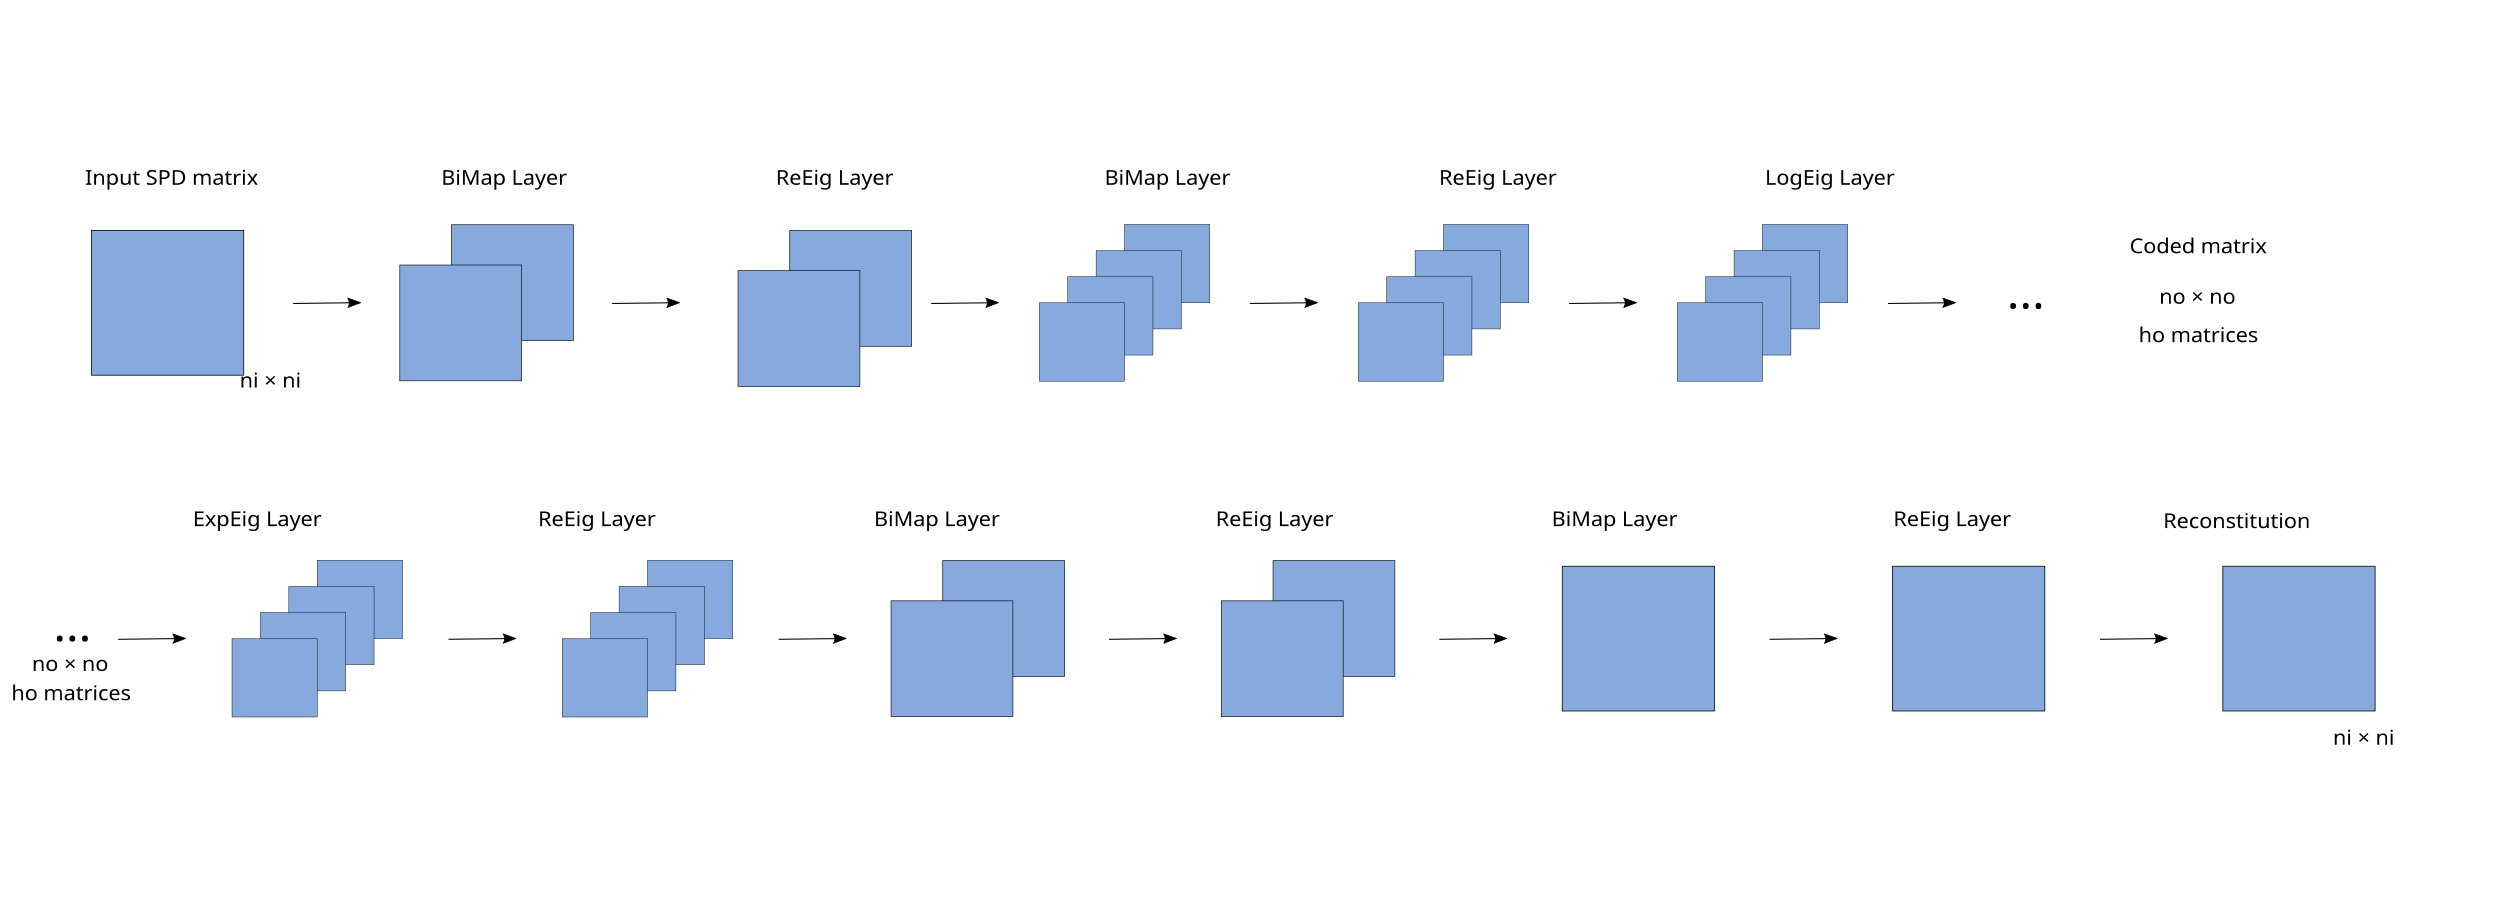
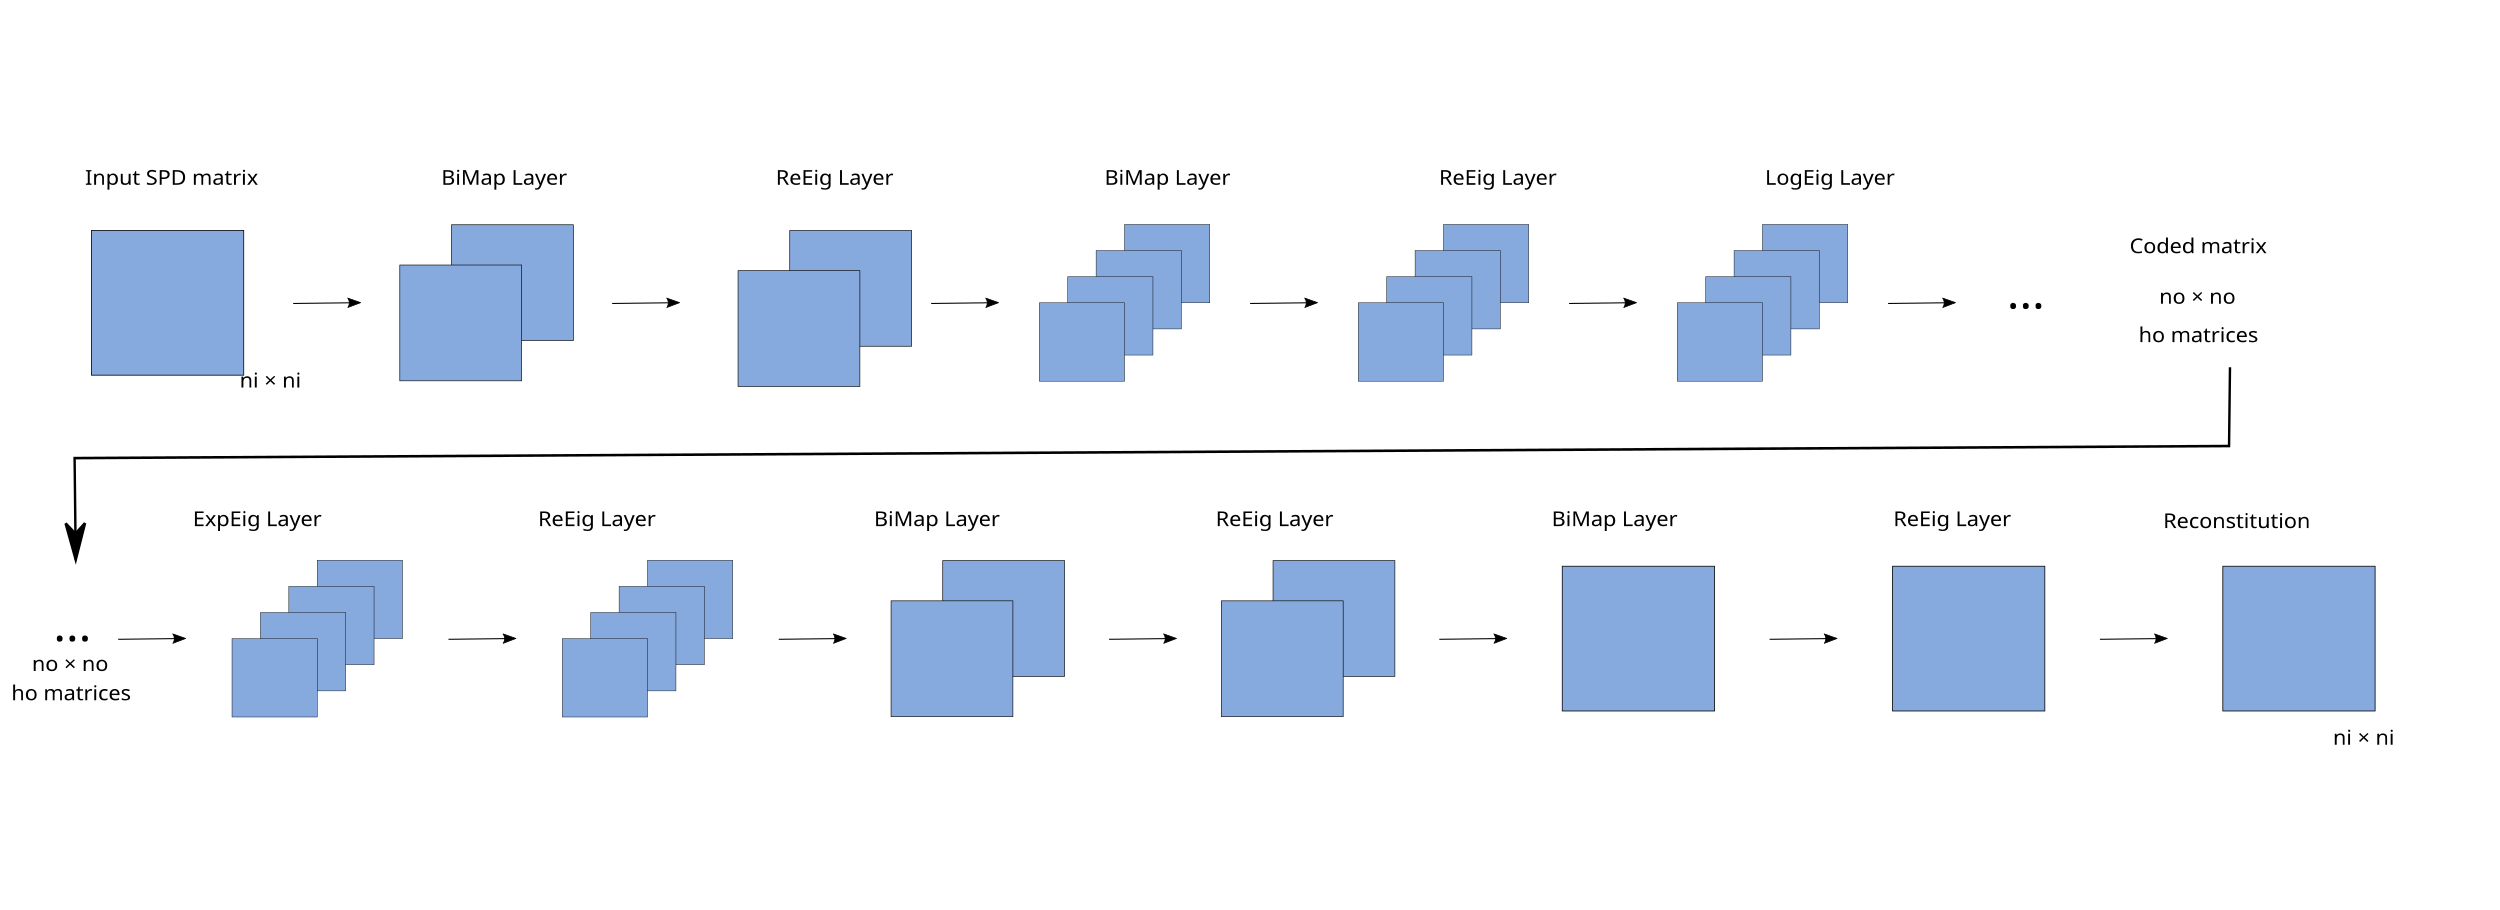
<svg xmlns="http://www.w3.org/2000/svg" width="250mm" height="91mm" viewBox="0 0 250 91" version="1.1" id="svg5">
  <defs id="defs2">
    <marker style="overflow:visible" id="Arrow2Lend" refX="0" refY="0" orient="auto">
      <path transform="matrix(-1.1,0,0,-1.1,-1.1,0)" d="M 8.719,4.034 -2.207,0.016 8.719,-4.002 c -1.745,2.372 -1.735,5.617 -6e-7,8.035 z" style="fill:context-stroke;fill-rule:evenodd;stroke:context-stroke;stroke-width:0.625;stroke-linejoin:round" id="path17857" />
    </marker>
    <marker style="overflow:visible" id="Arrow1Lstart" refX="0" refY="0" orient="auto">
      <path transform="matrix(0.8,0,0,0.8,10,0)" style="fill:context-stroke;fill-rule:evenodd;stroke:context-stroke;stroke-width:1pt" d="M 0,0 5,-5 -12.5,0 5,5 Z" id="path17836" />
    </marker>
    <rect x="488.66" y="249.26" width="23.762" height="97.621" id="rect10373" />
    <marker style="overflow:visible" id="Arrow2Lend-6" refX="0" refY="0" orient="auto">
      <path transform="matrix(-1.1,0,0,-1.1,-1.1,0)" d="M 8.719,4.034 -2.207,0.016 8.719,-4.002 c -1.745,2.372 -1.735,5.617 -6e-7,8.035 z" style="fill:context-stroke;fill-rule:evenodd;stroke:context-stroke;stroke-width:0.625;stroke-linejoin:round" id="path17857-9" />
    </marker>
    <marker style="overflow:visible" id="Arrow2Lend-7" refX="0" refY="0" orient="auto">
      <path transform="matrix(-1.1,0,0,-1.1,-1.1,0)" d="M 8.719,4.034 -2.207,0.016 8.719,-4.002 c -1.745,2.372 -1.735,5.617 -6e-7,8.035 z" style="fill:context-stroke;fill-rule:evenodd;stroke:context-stroke;stroke-width:0.625;stroke-linejoin:round" id="path17857-4" />
    </marker>
    <marker style="overflow:visible" id="Arrow2Lend-2" refX="0" refY="0" orient="auto">
      <path transform="matrix(-1.1,0,0,-1.1,-1.1,0)" d="M 8.719,4.034 -2.207,0.016 8.719,-4.002 c -1.745,2.372 -1.735,5.617 -6e-7,8.035 z" style="fill:context-stroke;fill-rule:evenodd;stroke:context-stroke;stroke-width:0.625;stroke-linejoin:round" id="path17857-5" />
    </marker>
    <marker style="overflow:visible" id="Arrow2Lend-78" refX="0" refY="0" orient="auto">
      <path transform="matrix(-1.1,0,0,-1.1,-1.1,0)" d="M 8.719,4.034 -2.207,0.016 8.719,-4.002 c -1.745,2.372 -1.735,5.617 -6e-7,8.035 z" style="fill:context-stroke;fill-rule:evenodd;stroke:context-stroke;stroke-width:0.625;stroke-linejoin:round" id="path17857-6" />
    </marker>
    <marker style="overflow:visible" id="Arrow2Lend-8" refX="0" refY="0" orient="auto">
      <path transform="matrix(-1.1,0,0,-1.1,-1.1,0)" d="M 8.719,4.034 -2.207,0.016 8.719,-4.002 c -1.745,2.372 -1.735,5.617 -6e-7,8.035 z" style="fill:context-stroke;fill-rule:evenodd;stroke:context-stroke;stroke-width:0.625;stroke-linejoin:round" id="path17857-43" />
    </marker>
    <marker style="overflow:visible" id="Arrow2Lend-4" refX="0" refY="0" orient="auto">
      <path transform="matrix(-1.1,0,0,-1.1,-1.1,0)" d="M 8.719,4.034 -2.207,0.016 8.719,-4.002 c -1.745,2.372 -1.735,5.617 -6e-7,8.035 z" style="fill:context-stroke;fill-rule:evenodd;stroke:context-stroke;stroke-width:0.625;stroke-linejoin:round" id="path17857-92" />
    </marker>
    <marker style="overflow:visible" id="Arrow2Lend-6-3" refX="0" refY="0" orient="auto">
      <path transform="matrix(-1.1,0,0,-1.1,-1.1,0)" d="M 8.719,4.034 -2.207,0.016 8.719,-4.002 c -1.745,2.372 -1.735,5.617 -6e-7,8.035 z" style="fill:context-stroke;fill-rule:evenodd;stroke:context-stroke;stroke-width:0.625;stroke-linejoin:round" id="path17857-9-6" />
    </marker>
    <marker style="overflow:visible" id="Arrow2Lend-7-7" refX="0" refY="0" orient="auto">
      <path transform="matrix(-1.1,0,0,-1.1,-1.1,0)" d="M 8.719,4.034 -2.207,0.016 8.719,-4.002 c -1.745,2.372 -1.735,5.617 -6e-7,8.035 z" style="fill:context-stroke;fill-rule:evenodd;stroke:context-stroke;stroke-width:0.625;stroke-linejoin:round" id="path17857-4-5" />
    </marker>
    <marker style="overflow:visible" id="Arrow2Lend-78-7" refX="0" refY="0" orient="auto">
      <path transform="matrix(-1.1,0,0,-1.1,-1.1,0)" d="M 8.719,4.034 -2.207,0.016 8.719,-4.002 c -1.745,2.372 -1.735,5.617 -6e-7,8.035 z" style="fill:context-stroke;fill-rule:evenodd;stroke:context-stroke;stroke-width:0.625;stroke-linejoin:round" id="path17857-6-5" />
    </marker>
    <marker style="overflow:visible" id="Arrow2Lend-78-7-0" refX="0" refY="0" orient="auto">
      <path transform="matrix(-1.1,0,0,-1.1,-1.1,0)" d="M 8.719,4.034 -2.207,0.016 8.719,-4.002 c -1.745,2.372 -1.735,5.617 -6e-7,8.035 z" style="fill:context-stroke;fill-rule:evenodd;stroke:context-stroke;stroke-width:0.625;stroke-linejoin:round" id="path17857-6-5-6" />
    </marker>
    <marker style="overflow:visible" id="Arrow2Lend-7-7-6" refX="0" refY="0" orient="auto">
      <path transform="matrix(-1.1,0,0,-1.1,-1.1,0)" d="M 8.719,4.034 -2.207,0.016 8.719,-4.002 c -1.745,2.372 -1.735,5.617 -6e-7,8.035 z" style="fill:context-stroke;fill-rule:evenodd;stroke:context-stroke;stroke-width:0.625;stroke-linejoin:round" id="path17857-4-5-0" />
    </marker>
    <marker style="overflow:visible" id="Arrow2Lend-7-7-6-2" refX="0" refY="0" orient="auto">
      <path transform="matrix(-1.1,0,0,-1.1,-1.1,0)" d="M 8.719,4.034 -2.207,0.016 8.719,-4.002 c -1.745,2.372 -1.735,5.617 -6e-7,8.035 z" style="fill:context-stroke;fill-rule:evenodd;stroke:context-stroke;stroke-width:0.625;stroke-linejoin:round" id="path17857-4-5-0-8" />
+     </marker>
+     <marker style="overflow:visible" id="Arrow1Lstart-3" refX="0" refY="0" orient="auto">
+       <path transform="matrix(0.8,0,0,0.8,10,0)" style="fill:context-stroke;fill-rule:evenodd;stroke:context-stroke;stroke-width:1pt" d="M 0,0 5,-5 -12.5,0 5,5 Z" id="path17836-6" />
    </marker>
  </defs>
  <g id="layer1">
    <text xml:space="preserve" style="font-style:normal;font-weight:normal;font-size:9.376px;line-height:1.25;font-family:sans-serif;fill:#000000;fill-opacity:1;stroke:none;stroke-width:0.234" x="57.655" y="38.076" id="text2377" transform="scale(1.005673,0.9943593)">
      <tspan id="tspan2375" style="stroke-width:0.234" x="57.655" y="38.076" />
    </text>
    <text xml:space="preserve" transform="matrix(0.2357346,0,0,0.2330827,0.1458573,2.014014)" id="text10371" style="font-style:normal;font-weight:normal;font-size:40px;line-height:1.25;font-family:sans-serif;white-space:pre;shape-inside:url(#rect10373);fill:#000000;fill-opacity:1;stroke:none" />
    <text xml:space="preserve" style="font-style:normal;font-weight:normal;font-size:9.376px;line-height:1.25;font-family:sans-serif;fill:#000000;fill-opacity:1;stroke:none;stroke-width:0.234" x="53.197" y="-71.14" id="text30055" transform="scale(1.005673,0.9943593)">
      <tspan id="tspan30053" style="stroke-width:0.234" x="53.197" y="-71.14" />
    </text>
    <text xml:space="preserve" style="font-style:normal;font-weight:normal;font-size:9.376px;line-height:1.25;font-family:sans-serif;fill:#000000;fill-opacity:1;stroke:none;stroke-width:0.234" x="173.771" y="152.928" id="text11580" transform="scale(1.005673,0.9943593)">
      <tspan id="tspan11578" style="stroke-width:0.234" x="173.771" y="152.928" />
    </text>
    <text xml:space="preserve" style="font-style:normal;font-weight:normal;font-size:9.376px;line-height:1.25;font-family:sans-serif;fill:#000000;fill-opacity:1;stroke:none;stroke-width:0.234" x="115.502" y="103.644" id="text17758" transform="scale(1.005673,0.9943593)">
      <tspan id="tspan17756" style="stroke-width:0.234" x="115.502" y="103.644" />
      <tspan style="stroke-width:0.234" x="115.502" y="115.365" id="tspan18144" />
    </text>
    <path style="fill:#87aade;stroke:#000000;stroke-width:0.079;stroke-miterlimit:4;stroke-dasharray:none;stroke-opacity:1" d="M 9.145,30.279 V 23.042 h 7.614 7.614 v 7.238 7.238 H 16.759 9.145 Z" id="path952" />
    <g id="g14138" transform="matrix(0.8909654,0,0,0.8809425,-1.463501,7.546732)">
      <path style="fill:#87aade;stroke:#000000;stroke-width:0.071;stroke-miterlimit:4;stroke-dasharray:none;stroke-opacity:1" d="m 52.319,23.521 v -6.573 h 6.837 6.837 v 6.573 6.573 h -6.837 -6.837 z" id="path952-2" />
      <path style="fill:#87aade;stroke:#000000;stroke-width:0.071;stroke-miterlimit:4;stroke-dasharray:none;stroke-opacity:1" d="m 46.516,28.089 v -6.573 h 6.837 6.837 v 6.573 6.573 h -6.837 -6.837 z" id="path952-2-3" />
    </g>
    <text xml:space="preserve" style="font-style:normal;font-weight:normal;font-size:2.106px;line-height:1.25;font-family:sans-serif;fill:#000000;fill-opacity:1;stroke:none;stroke-width:0.197" x="8.292" y="18.951" id="text21905" transform="scale(1.025662,0.9749805)">
      <tspan id="tspan21903" style="font-size:2.106px;stroke-width:0.197" x="8.292" y="18.951">Input SPD matrix</tspan>
    </text>
    <text xml:space="preserve" style="font-style:normal;font-weight:normal;font-size:2.106px;line-height:1.25;font-family:sans-serif;fill:#000000;fill-opacity:1;stroke:none;stroke-width:0.197" x="43.026" y="18.951" id="text21905-1" transform="scale(1.025662,0.9749805)">
      <tspan id="tspan21903-9" style="font-size:2.106px;stroke-width:0.197" x="43.026" y="18.951">BiMap Layer</tspan>
    </text>
    <text xml:space="preserve" style="font-style:normal;font-weight:normal;font-size:2.106px;line-height:1.25;font-family:sans-serif;fill:#000000;fill-opacity:1;stroke:none;stroke-width:0.197" x="75.639" y="18.951" id="text21905-4" transform="scale(1.025662,0.9749805)">
      <tspan id="tspan21903-7" style="font-size:2.106px;stroke-width:0.197" x="75.639" y="18.951">ReEig Layer</tspan>
    </text>
    <text xml:space="preserve" style="font-style:normal;font-weight:normal;font-size:2.106px;line-height:1.25;font-family:sans-serif;fill:#000000;fill-opacity:1;stroke:none;stroke-width:0.197" x="172.091" y="18.951" id="text21905-8" transform="scale(1.025662,0.9749805)">
      <tspan id="tspan21903-4" style="font-size:2.106px;stroke-width:0.197" x="172.091" y="18.951">LogEig Layer</tspan>
    </text>
    <text xml:space="preserve" style="font-style:normal;font-weight:normal;font-size:2.106px;line-height:1.25;font-family:sans-serif;fill:#000000;fill-opacity:1;stroke:none;stroke-width:0.197" x="207.638" y="25.97" id="text21905-47" transform="scale(1.025662,0.9749805)">
      <tspan id="tspan21903-65" style="font-size:2.106px;stroke-width:0.197" x="207.638" y="25.97">Coded matrix</tspan>
    </text>
    <path style="fill:none;stroke:#000000;stroke-width:0.107;stroke-linecap:butt;stroke-linejoin:miter;stroke-miterlimit:4;stroke-dasharray:none;stroke-opacity:1;marker-end:url(#Arrow2Lend)" d="m 29.317,30.348 6.604,-0.081" id="path51030" />
    <path style="fill:none;stroke:#000000;stroke-width:0.107;stroke-linecap:butt;stroke-linejoin:miter;stroke-miterlimit:4;stroke-dasharray:none;stroke-opacity:1;marker-end:url(#Arrow2Lend-6)" d="m 61.215,30.348 6.604,-0.081" id="path51030-3" />
    <path style="fill:none;stroke:#000000;stroke-width:0.107;stroke-linecap:butt;stroke-linejoin:miter;stroke-miterlimit:4;stroke-dasharray:none;stroke-opacity:1;marker-end:url(#Arrow2Lend-7)" d="m 93.113,30.348 6.604,-0.081" id="path51030-5" />
    <text xml:space="preserve" style="font-style:normal;font-weight:normal;font-size:2.106px;line-height:1.25;font-family:sans-serif;fill:#000000;fill-opacity:1;stroke:none;stroke-width:0.197" x="23.373" y="39.752" id="text21905-1-6-9" transform="scale(1.025662,0.9749805)">
      <tspan id="tspan21903-9-8-2" style="font-size:2.106px;stroke-width:0.197" x="23.373" y="39.752">ni × ni </tspan>
    </text>
    <text xml:space="preserve" style="font-style:normal;font-weight:normal;font-size:2.106px;line-height:1.25;font-family:sans-serif;fill:#000000;fill-opacity:1;stroke:none;stroke-width:0.197" x="107.694" y="18.951" id="text21905-1-7" transform="scale(1.025662,0.9749805)">
      <tspan id="tspan21903-9-0" style="font-size:2.106px;stroke-width:0.197" x="107.694" y="18.951">BiMap Layer</tspan>
    </text>
    <text xml:space="preserve" style="font-style:normal;font-weight:normal;font-size:2.106px;line-height:1.25;font-family:sans-serif;fill:#000000;fill-opacity:1;stroke:none;stroke-width:0.197" x="140.306" y="18.951" id="text21905-4-9" transform="scale(1.025662,0.9749805)">
      <tspan id="tspan21903-7-3" style="font-size:2.106px;stroke-width:0.197" x="140.306" y="18.951">ReEig Layer</tspan>
    </text>
    <path style="fill:none;stroke:#000000;stroke-width:0.107;stroke-linecap:butt;stroke-linejoin:miter;stroke-miterlimit:4;stroke-dasharray:none;stroke-opacity:1;marker-end:url(#Arrow2Lend-6-3)" d="m 125.011,30.348 6.604,-0.081" id="path51030-3-6" />
    <path style="fill:none;stroke:#000000;stroke-width:0.107;stroke-linecap:butt;stroke-linejoin:miter;stroke-miterlimit:4;stroke-dasharray:none;stroke-opacity:1;marker-end:url(#Arrow2Lend-7-7)" d="m 156.909,30.348 6.604,-0.081" id="path51030-5-0" />
    <text xml:space="preserve" style="font-style:normal;font-weight:normal;font-size:2.106px;line-height:1.25;font-family:sans-serif;fill:#000000;fill-opacity:1;stroke:none;stroke-width:0.197" x="210.524" y="31.16" id="text21905-1-6-62" transform="scale(1.025662,0.9749805)">
      <tspan id="tspan21903-9-8-61" style="font-size:2.106px;stroke-width:0.197" x="210.524" y="31.16">no × no </tspan>
    </text>
    <text xml:space="preserve" style="font-style:normal;font-weight:normal;font-size:2.106px;line-height:1.25;font-family:sans-serif;fill:#000000;fill-opacity:1;stroke:none;stroke-width:0.197" x="208.519" y="35.097" id="text21905-1-6-6-8" transform="scale(1.025662,0.9749805)">
      <tspan id="tspan21903-9-8-6-7" style="font-size:2.106px;stroke-width:0.197" x="208.519" y="35.097">ho matrices</tspan>
    </text>
    <g id="g14134" transform="matrix(0.6232746,0,0,0.5964,30.75676,13.58489)">
      <path style="fill:#87aade;stroke:#000000;stroke-width:0.071;stroke-miterlimit:4;stroke-dasharray:none;stroke-opacity:1" d="m 131.076,21.42 v -6.573 h 6.837 6.837 v 6.573 6.573 h -6.837 -6.837 z" id="path952-2-5" />
      <path style="fill:#87aade;stroke:#000000;stroke-width:0.071;stroke-miterlimit:4;stroke-dasharray:none;stroke-opacity:1" d="m 126.518,25.801 v -6.573 h 6.837 6.837 v 6.573 6.573 h -6.837 -6.837 z" id="path952-2-3-3" />
      <path style="fill:#87aade;stroke:#000000;stroke-width:0.071;stroke-miterlimit:4;stroke-dasharray:none;stroke-opacity:1" d="M 121.961,30.183 V 23.61 h 6.837 6.837 v 6.573 6.573 h -6.837 -6.837 z" id="path952-2-5-5" />
      <path style="fill:#87aade;stroke:#000000;stroke-width:0.071;stroke-miterlimit:4;stroke-dasharray:none;stroke-opacity:1" d="m 117.403,34.565 v -6.573 h 6.837 6.837 v 6.573 6.573 h -6.837 -6.837 z" id="path952-2-3-3-6" />
    </g>
    <path style="fill:none;stroke:#000000;stroke-width:0.107;stroke-linecap:butt;stroke-linejoin:miter;stroke-miterlimit:4;stroke-dasharray:none;stroke-opacity:1;marker-end:url(#Arrow2Lend-7-7-6)" d="m 188.807,30.348 6.604,-0.081" id="path51030-5-0-6" />
    <text xml:space="preserve" style="font-style:normal;font-weight:normal;font-size:4.688px;line-height:1.25;font-family:sans-serif;fill:#000000;fill-opacity:1;stroke:none;stroke-width:0.234" x="199.548" y="31.019" id="text9372" transform="scale(1.005673,0.9943593)">
      <tspan id="tspan9370" style="font-size:4.688px;stroke-width:0.234" x="199.548" y="31.019">...</tspan>
    </text>
    <g id="g14134-7" transform="matrix(0.6232746,0,0,0.5964,62.65473,13.58489)">
      <path style="fill:#87aade;stroke:#000000;stroke-width:0.071;stroke-miterlimit:4;stroke-dasharray:none;stroke-opacity:1" d="m 131.076,21.42 v -6.573 h 6.837 6.837 v 6.573 6.573 h -6.837 -6.837 z" id="path952-2-5-8" />
      <path style="fill:#87aade;stroke:#000000;stroke-width:0.071;stroke-miterlimit:4;stroke-dasharray:none;stroke-opacity:1" d="m 126.518,25.801 v -6.573 h 6.837 6.837 v 6.573 6.573 h -6.837 -6.837 z" id="path952-2-3-3-4" />
      <path style="fill:#87aade;stroke:#000000;stroke-width:0.071;stroke-miterlimit:4;stroke-dasharray:none;stroke-opacity:1" d="M 121.961,30.183 V 23.61 h 6.837 6.837 v 6.573 6.573 h -6.837 -6.837 z" id="path952-2-5-5-5" />
      <path style="fill:#87aade;stroke:#000000;stroke-width:0.071;stroke-miterlimit:4;stroke-dasharray:none;stroke-opacity:1" d="m 117.403,34.565 v -6.573 h 6.837 6.837 v 6.573 6.573 h -6.837 -6.837 z" id="path952-2-3-3-6-0" />
    </g>
    <g id="g14134-3" transform="matrix(0.6232746,0,0,0.5964,94.55271,13.58489)">
      <path style="fill:#87aade;stroke:#000000;stroke-width:0.071;stroke-miterlimit:4;stroke-dasharray:none;stroke-opacity:1" d="m 131.076,21.42 v -6.573 h 6.837 6.837 v 6.573 6.573 h -6.837 -6.837 z" id="path952-2-5-6" />
      <path style="fill:#87aade;stroke:#000000;stroke-width:0.071;stroke-miterlimit:4;stroke-dasharray:none;stroke-opacity:1" d="m 126.518,25.801 v -6.573 h 6.837 6.837 v 6.573 6.573 h -6.837 -6.837 z" id="path952-2-3-3-1" />
      <path style="fill:#87aade;stroke:#000000;stroke-width:0.071;stroke-miterlimit:4;stroke-dasharray:none;stroke-opacity:1" d="M 121.961,30.183 V 23.61 h 6.837 6.837 v 6.573 6.573 h -6.837 -6.837 z" id="path952-2-5-5-0" />
      <path style="fill:#87aade;stroke:#000000;stroke-width:0.071;stroke-miterlimit:4;stroke-dasharray:none;stroke-opacity:1" d="m 117.403,34.565 v -6.573 h 6.837 6.837 v 6.573 6.573 h -6.837 -6.837 z" id="path952-2-3-3-6-6" />
    </g>
    <path style="fill:#87aade;stroke:#000000;stroke-width:0.079;stroke-miterlimit:4;stroke-dasharray:none;stroke-opacity:1" d="m 222.283,63.861 v -7.238 h 7.614 7.614 v 7.238 7.238 h -7.614 -7.614 z" id="path952-3" />
    <text xml:space="preserve" style="font-style:normal;font-weight:normal;font-size:2.106px;line-height:1.25;font-family:sans-serif;fill:#000000;fill-opacity:1;stroke:none;stroke-width:0.197" x="18.804" y="53.961" id="text21905-5" transform="scale(1.025662,0.9749805)">
      <tspan id="tspan21903-0" style="font-size:2.106px;stroke-width:0.197" x="18.804" y="53.961">ExpEig Layer</tspan>
    </text>
    <text xml:space="preserve" style="font-style:normal;font-weight:normal;font-size:2.106px;line-height:1.25;font-family:sans-serif;fill:#000000;fill-opacity:1;stroke:none;stroke-width:0.197" x="52.463" y="53.961" id="text21905-3" transform="scale(1.025662,0.9749805)">
      <tspan id="tspan21903-6" style="font-size:2.106px;stroke-width:0.197" x="52.463" y="53.961">ReEig Layer</tspan>
    </text>
    <text xml:space="preserve" style="font-style:normal;font-weight:normal;font-size:2.106px;line-height:1.25;font-family:sans-serif;fill:#000000;fill-opacity:1;stroke:none;stroke-width:0.197" x="85.219" y="53.961" id="text21905-10" transform="scale(1.025662,0.9749805)">
      <tspan id="tspan21903-63" style="font-size:2.106px;stroke-width:0.197" x="85.219" y="53.961">BiMap Layer</tspan>
    </text>
    <text xml:space="preserve" style="font-style:normal;font-weight:normal;font-size:2.106px;line-height:1.25;font-family:sans-serif;fill:#000000;fill-opacity:1;stroke:none;stroke-width:0.197" x="118.532" y="53.961" id="text21905-2" transform="scale(1.025662,0.9749805)">
      <tspan id="tspan21903-06" style="font-size:2.106px;stroke-width:0.197" x="118.532" y="53.961">ReEig Layer</tspan>
    </text>
    <text xml:space="preserve" style="font-style:normal;font-weight:normal;font-size:2.106px;line-height:1.25;font-family:sans-serif;fill:#000000;fill-opacity:1;stroke:none;stroke-width:0.197" x="210.912" y="54.165" id="text21905-15" transform="scale(1.025662,0.9749805)">
      <tspan id="tspan21903-5" style="font-size:2.106px;stroke-width:0.197" x="210.912" y="54.165">Reconstitution</tspan>
    </text>
    <path style="fill:none;stroke:#000000;stroke-width:0.107;stroke-linecap:butt;stroke-linejoin:miter;stroke-miterlimit:4;stroke-dasharray:none;stroke-opacity:1;marker-end:url(#Arrow2Lend-2)" d="m 143.933,63.93 6.604,-0.081" id="path51030-4" />
    <path style="fill:none;stroke:#000000;stroke-width:0.107;stroke-linecap:butt;stroke-linejoin:miter;stroke-miterlimit:4;stroke-dasharray:none;stroke-opacity:1;marker-end:url(#Arrow2Lend-78)" d="m 110.905,63.93 6.604,-0.081" id="path51030-8" />
    <path style="fill:none;stroke:#000000;stroke-width:0.107;stroke-linecap:butt;stroke-linejoin:miter;stroke-miterlimit:4;stroke-dasharray:none;stroke-opacity:1;marker-end:url(#Arrow2Lend-8)" d="m 77.876,63.93 6.604,-0.081" id="path51030-1" />
    <path style="fill:none;stroke:#000000;stroke-width:0.107;stroke-linecap:butt;stroke-linejoin:miter;stroke-miterlimit:4;stroke-dasharray:none;stroke-opacity:1;marker-end:url(#Arrow2Lend-4)" d="m 44.847,63.93 6.604,-0.081" id="path51030-0" />
    <text xml:space="preserve" style="font-style:normal;font-weight:normal;font-size:2.106px;line-height:1.25;font-family:sans-serif;fill:#000000;fill-opacity:1;stroke:none;stroke-width:0.197" x="151.288" y="53.961" id="text21905-10-7" transform="scale(1.025662,0.9749805)">
      <tspan id="tspan21903-63-3" style="font-size:2.106px;stroke-width:0.197" x="151.288" y="53.961">BiMap Layer</tspan>
    </text>
    <text xml:space="preserve" style="font-style:normal;font-weight:normal;font-size:2.106px;line-height:1.25;font-family:sans-serif;fill:#000000;fill-opacity:1;stroke:none;stroke-width:0.197" x="184.601" y="53.961" id="text21905-2-6" transform="scale(1.025662,0.9749805)">
      <tspan id="tspan21903-06-1" style="font-size:2.106px;stroke-width:0.197" x="184.601" y="53.961">ReEig Layer</tspan>
    </text>
    <path style="fill:none;stroke:#000000;stroke-width:0.107;stroke-linecap:butt;stroke-linejoin:miter;stroke-miterlimit:4;stroke-dasharray:none;stroke-opacity:1;marker-end:url(#Arrow2Lend-78-7)" d="m 176.962,63.93 6.604,-0.081" id="path51030-8-2" />
    <path style="fill:#87aade;stroke:#000000;stroke-width:0.079;stroke-miterlimit:4;stroke-dasharray:none;stroke-opacity:1" d="m 189.254,63.861 v -7.238 h 7.614 7.614 v 7.238 7.238 h -7.614 -7.614 z" id="path952-3-6" />
    <path style="fill:#87aade;stroke:#000000;stroke-width:0.079;stroke-miterlimit:4;stroke-dasharray:none;stroke-opacity:1" d="m 156.225,63.861 v -7.238 h 7.614 7.614 v 7.238 7.238 h -7.614 -7.614 z" id="path952-3-1" />
    <path style="fill:none;stroke:#000000;stroke-width:0.107;stroke-linecap:butt;stroke-linejoin:miter;stroke-miterlimit:4;stroke-dasharray:none;stroke-opacity:1;marker-end:url(#Arrow2Lend-78-7-0)" d="m 209.991,63.93 6.604,-0.081" id="path51030-8-2-3" />
    <text xml:space="preserve" style="font-style:normal;font-weight:normal;font-size:2.106px;line-height:1.25;font-family:sans-serif;fill:#000000;fill-opacity:1;stroke:none;stroke-width:0.197" x="227.464" y="76.38" id="text21905-1-6-9-2" transform="scale(1.025662,0.9749805)">
      <tspan id="tspan21903-9-8-2-0" style="font-size:2.106px;stroke-width:0.197" x="227.464" y="76.38">ni × ni </tspan>
    </text>
    <g id="g14104" transform="matrix(0.8909654,0,0,0.8809425,-18.72879,-0.2997892)">
      <path style="fill:#87aade;stroke:#000000;stroke-width:0.071;stroke-miterlimit:4;stroke-dasharray:none;stroke-opacity:1" d="m 126.833,70.548 v -6.573 h 6.837 6.837 v 6.573 6.573 h -6.837 -6.837 z" id="path952-2-36-2" />
      <path style="fill:#87aade;stroke:#000000;stroke-width:0.071;stroke-miterlimit:4;stroke-dasharray:none;stroke-opacity:1" d="m 121.031,75.116 v -6.573 h 6.837 6.837 v 6.573 6.573 h -6.837 -6.837 z" id="path952-2-3-7-3" />
    </g>
    <g id="g14100" transform="matrix(0.8909654,0,0,0.8809425,-19.94252,0.221291)">
      <path style="fill:#87aade;stroke:#000000;stroke-width:0.071;stroke-miterlimit:4;stroke-dasharray:none;stroke-opacity:1" d="m 165.267,69.956 v -6.573 h 6.837 6.837 v 6.573 6.573 h -6.837 -6.837 z" id="path952-2-36-7" />
      <path style="fill:#87aade;stroke:#000000;stroke-width:0.071;stroke-miterlimit:4;stroke-dasharray:none;stroke-opacity:1" d="m 159.464,74.525 v -6.573 h 6.837 6.837 v 6.573 6.573 h -6.837 -6.837 z" id="path952-2-3-7-5" />
    </g>
    <text xml:space="preserve" style="font-style:normal;font-weight:normal;font-size:4.688px;line-height:1.25;font-family:sans-serif;fill:#000000;fill-opacity:1;stroke:none;stroke-width:0.234" x="5.303" y="64.467" id="text9372-9" transform="scale(1.005673,0.9943593)">
      <tspan id="tspan9370-2" style="font-size:4.688px;stroke-width:0.234" x="5.303" y="64.467">...</tspan>
    </text>
    <path style="fill:none;stroke:#000000;stroke-width:0.107;stroke-linecap:butt;stroke-linejoin:miter;stroke-miterlimit:4;stroke-dasharray:none;stroke-opacity:1;marker-end:url(#Arrow2Lend-7-7-6-2)" d="m 11.818,63.93 6.604,-0.081" id="path51030-5-0-6-9" />
    <text xml:space="preserve" style="font-style:normal;font-weight:normal;font-size:2.106px;line-height:1.25;font-family:sans-serif;fill:#000000;fill-opacity:1;stroke:none;stroke-width:0.197" x="3.118" y="68.817" id="text21905-1-6-62-73" transform="scale(1.025662,0.9749805)">
      <tspan id="tspan21903-9-8-61-61" style="font-size:2.106px;stroke-width:0.197" x="3.118" y="68.817">no × no </tspan>
    </text>
    <text xml:space="preserve" style="font-style:normal;font-weight:normal;font-size:2.106px;line-height:1.25;font-family:sans-serif;fill:#000000;fill-opacity:1;stroke:none;stroke-width:0.197" x="1.113" y="71.824" id="text21905-1-6-6-8-2" transform="scale(1.025662,0.9749805)">
      <tspan id="tspan21903-9-8-6-7-9" style="font-size:2.106px;stroke-width:0.197" x="1.113" y="71.824">ho matrices</tspan>
    </text>
    <g id="g14134-32" transform="matrix(0.6232746,0,0,0.5964,-16.94379,47.16654)">
      <path style="fill:#87aade;stroke:#000000;stroke-width:0.071;stroke-miterlimit:4;stroke-dasharray:none;stroke-opacity:1" d="m 131.076,21.42 v -6.573 h 6.837 6.837 v 6.573 6.573 h -6.837 -6.837 z" id="path952-2-5-0" />
      <path style="fill:#87aade;stroke:#000000;stroke-width:0.071;stroke-miterlimit:4;stroke-dasharray:none;stroke-opacity:1" d="m 126.518,25.801 v -6.573 h 6.837 6.837 v 6.573 6.573 h -6.837 -6.837 z" id="path952-2-3-3-61" />
      <path style="fill:#87aade;stroke:#000000;stroke-width:0.071;stroke-miterlimit:4;stroke-dasharray:none;stroke-opacity:1" d="M 121.961,30.183 V 23.61 h 6.837 6.837 v 6.573 6.573 h -6.837 -6.837 z" id="path952-2-5-5-55" />
      <path style="fill:#87aade;stroke:#000000;stroke-width:0.071;stroke-miterlimit:4;stroke-dasharray:none;stroke-opacity:1" d="m 117.403,34.565 v -6.573 h 6.837 6.837 v 6.573 6.573 h -6.837 -6.837 z" id="path952-2-3-3-6-4" />
    </g>
    <g id="g14134-76" transform="matrix(0.6232746,0,0,0.5964,-49.97265,47.16654)">
      <path style="fill:#87aade;stroke:#000000;stroke-width:0.071;stroke-miterlimit:4;stroke-dasharray:none;stroke-opacity:1" d="m 131.076,21.42 v -6.573 h 6.837 6.837 v 6.573 6.573 h -6.837 -6.837 z" id="path952-2-5-56" />
      <path style="fill:#87aade;stroke:#000000;stroke-width:0.071;stroke-miterlimit:4;stroke-dasharray:none;stroke-opacity:1" d="m 126.518,25.801 v -6.573 h 6.837 6.837 v 6.573 6.573 h -6.837 -6.837 z" id="path952-2-3-3-9" />
      <path style="fill:#87aade;stroke:#000000;stroke-width:0.071;stroke-miterlimit:4;stroke-dasharray:none;stroke-opacity:1" d="M 121.961,30.183 V 23.61 h 6.837 6.837 v 6.573 6.573 h -6.837 -6.837 z" id="path952-2-5-5-3" />
      <path style="fill:#87aade;stroke:#000000;stroke-width:0.071;stroke-miterlimit:4;stroke-dasharray:none;stroke-opacity:1" d="m 117.403,34.565 v -6.573 h 6.837 6.837 v 6.573 6.573 h -6.837 -6.837 z" id="path952-2-3-3-6-7" />
    </g>
    <text xml:space="preserve" style="font-style:normal;font-weight:normal;font-size:9.376px;line-height:1.25;font-family:sans-serif;fill:#000000;fill-opacity:1;stroke:none;stroke-width:0.234" x="-1.877" y="99.406" id="text32702" transform="scale(1.005673,0.9943593)">
      <tspan id="tspan32700" style="stroke-width:0.234" x="-1.877" y="99.406" />
      <tspan style="stroke-width:0.234" x="-1.877" y="111.126" id="tspan32794" />
    </text>
    <g id="g14138-3" transform="matrix(0.8909654,0,0,0.8809425,32.36047,8.113601)">
      <path style="fill:#87aade;stroke:#000000;stroke-width:0.071;stroke-miterlimit:4;stroke-dasharray:none;stroke-opacity:1" d="m 52.319,23.521 v -6.573 h 6.837 6.837 v 6.573 6.573 h -6.837 -6.837 z" id="path952-2-6" />
      <path style="fill:#87aade;stroke:#000000;stroke-width:0.071;stroke-miterlimit:4;stroke-dasharray:none;stroke-opacity:1" d="m 46.516,28.089 v -6.573 h 6.837 6.837 v 6.573 6.573 h -6.837 -6.837 z" id="path952-2-3-7" />
    </g>
    <text xml:space="preserve" style="font-style:normal;font-weight:normal;font-size:2.106px;line-height:1.25;font-family:sans-serif;fill:#000000;fill-opacity:1;stroke:none;stroke-width:0.197" x="208.53" y="38.702" id="text21905-1-6-6-8-5" transform="scale(1.025662,0.9749805)">
      <tspan style="font-size:2.106px;stroke-width:0.197" x="208.53" y="38.702" id="tspan5614" />
    </text>
+     <g id="g1099" transform="matrix(0.9126272,0,0,0.9788696,-4.368905,-4.101095)">
+       <path style="fill:none;stroke:#000000;stroke-width:0.265px;stroke-linecap:butt;stroke-linejoin:miter;stroke-opacity:1;marker-start:url(#Arrow1Lstart-3)" d="M 13.086,61.361 12.961,50.989 249.032,49.755 249.135,41.709" id="path1202" />
+     </g>
  </g>
</svg>
